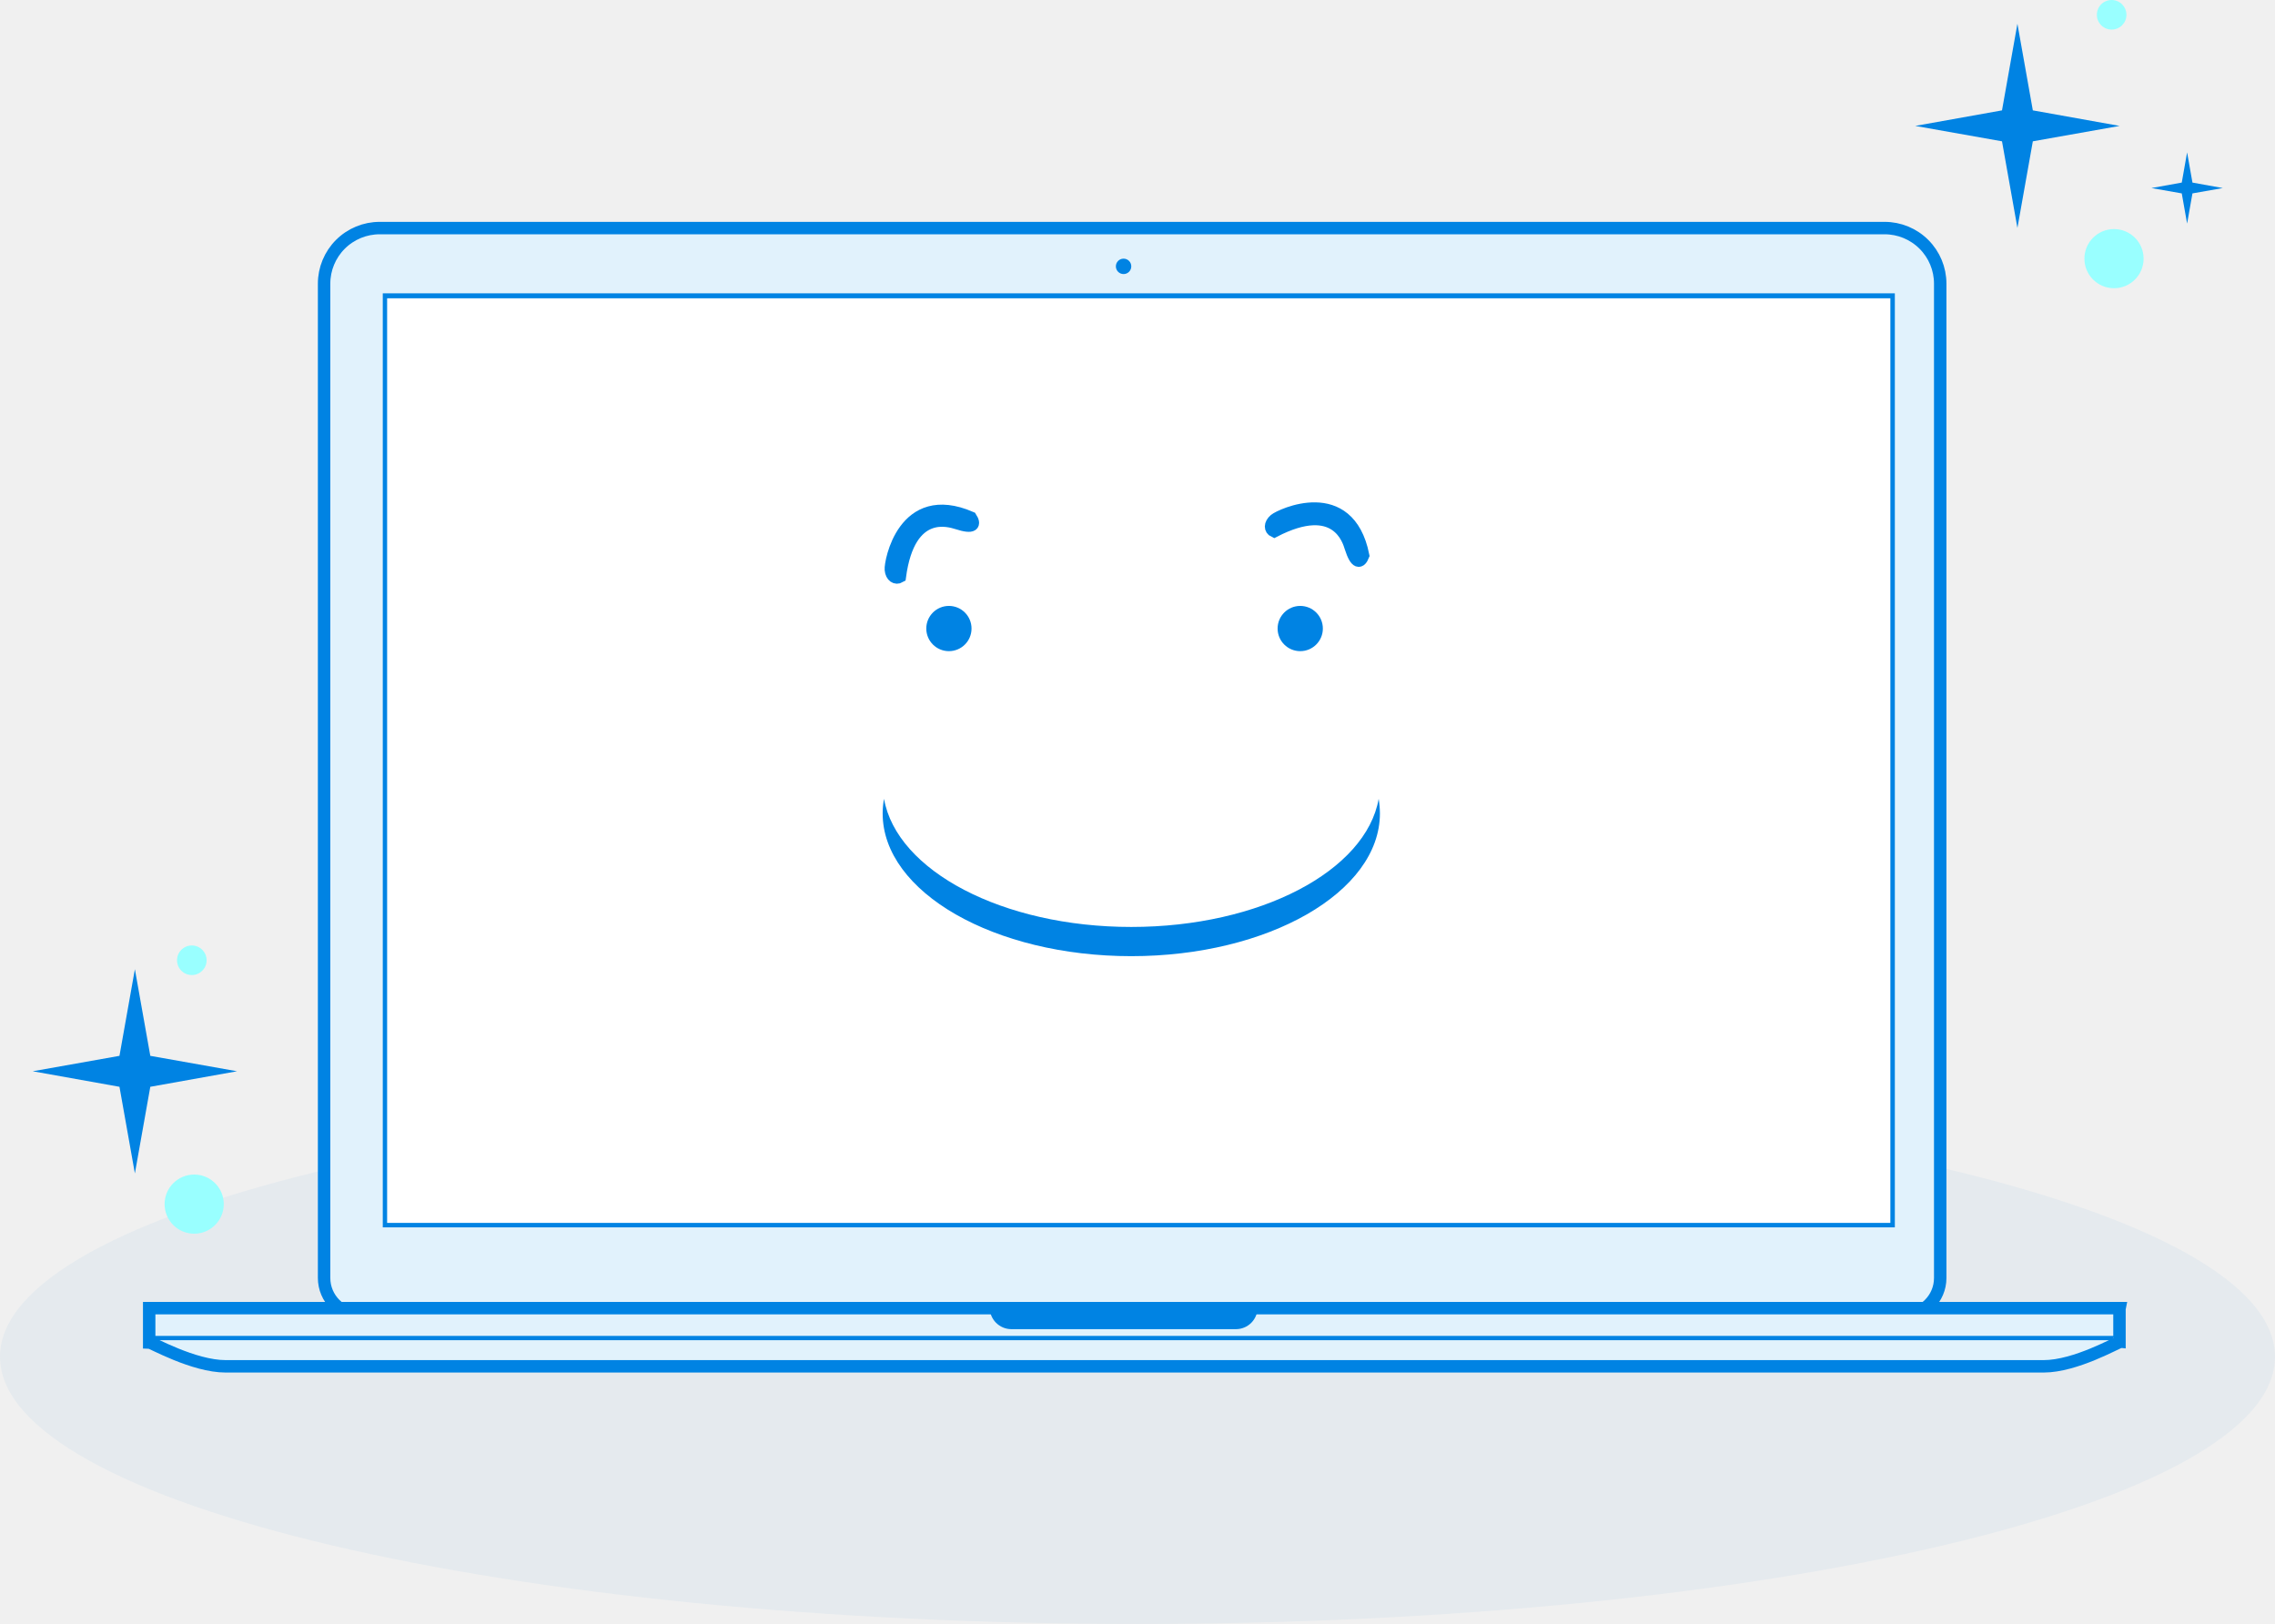
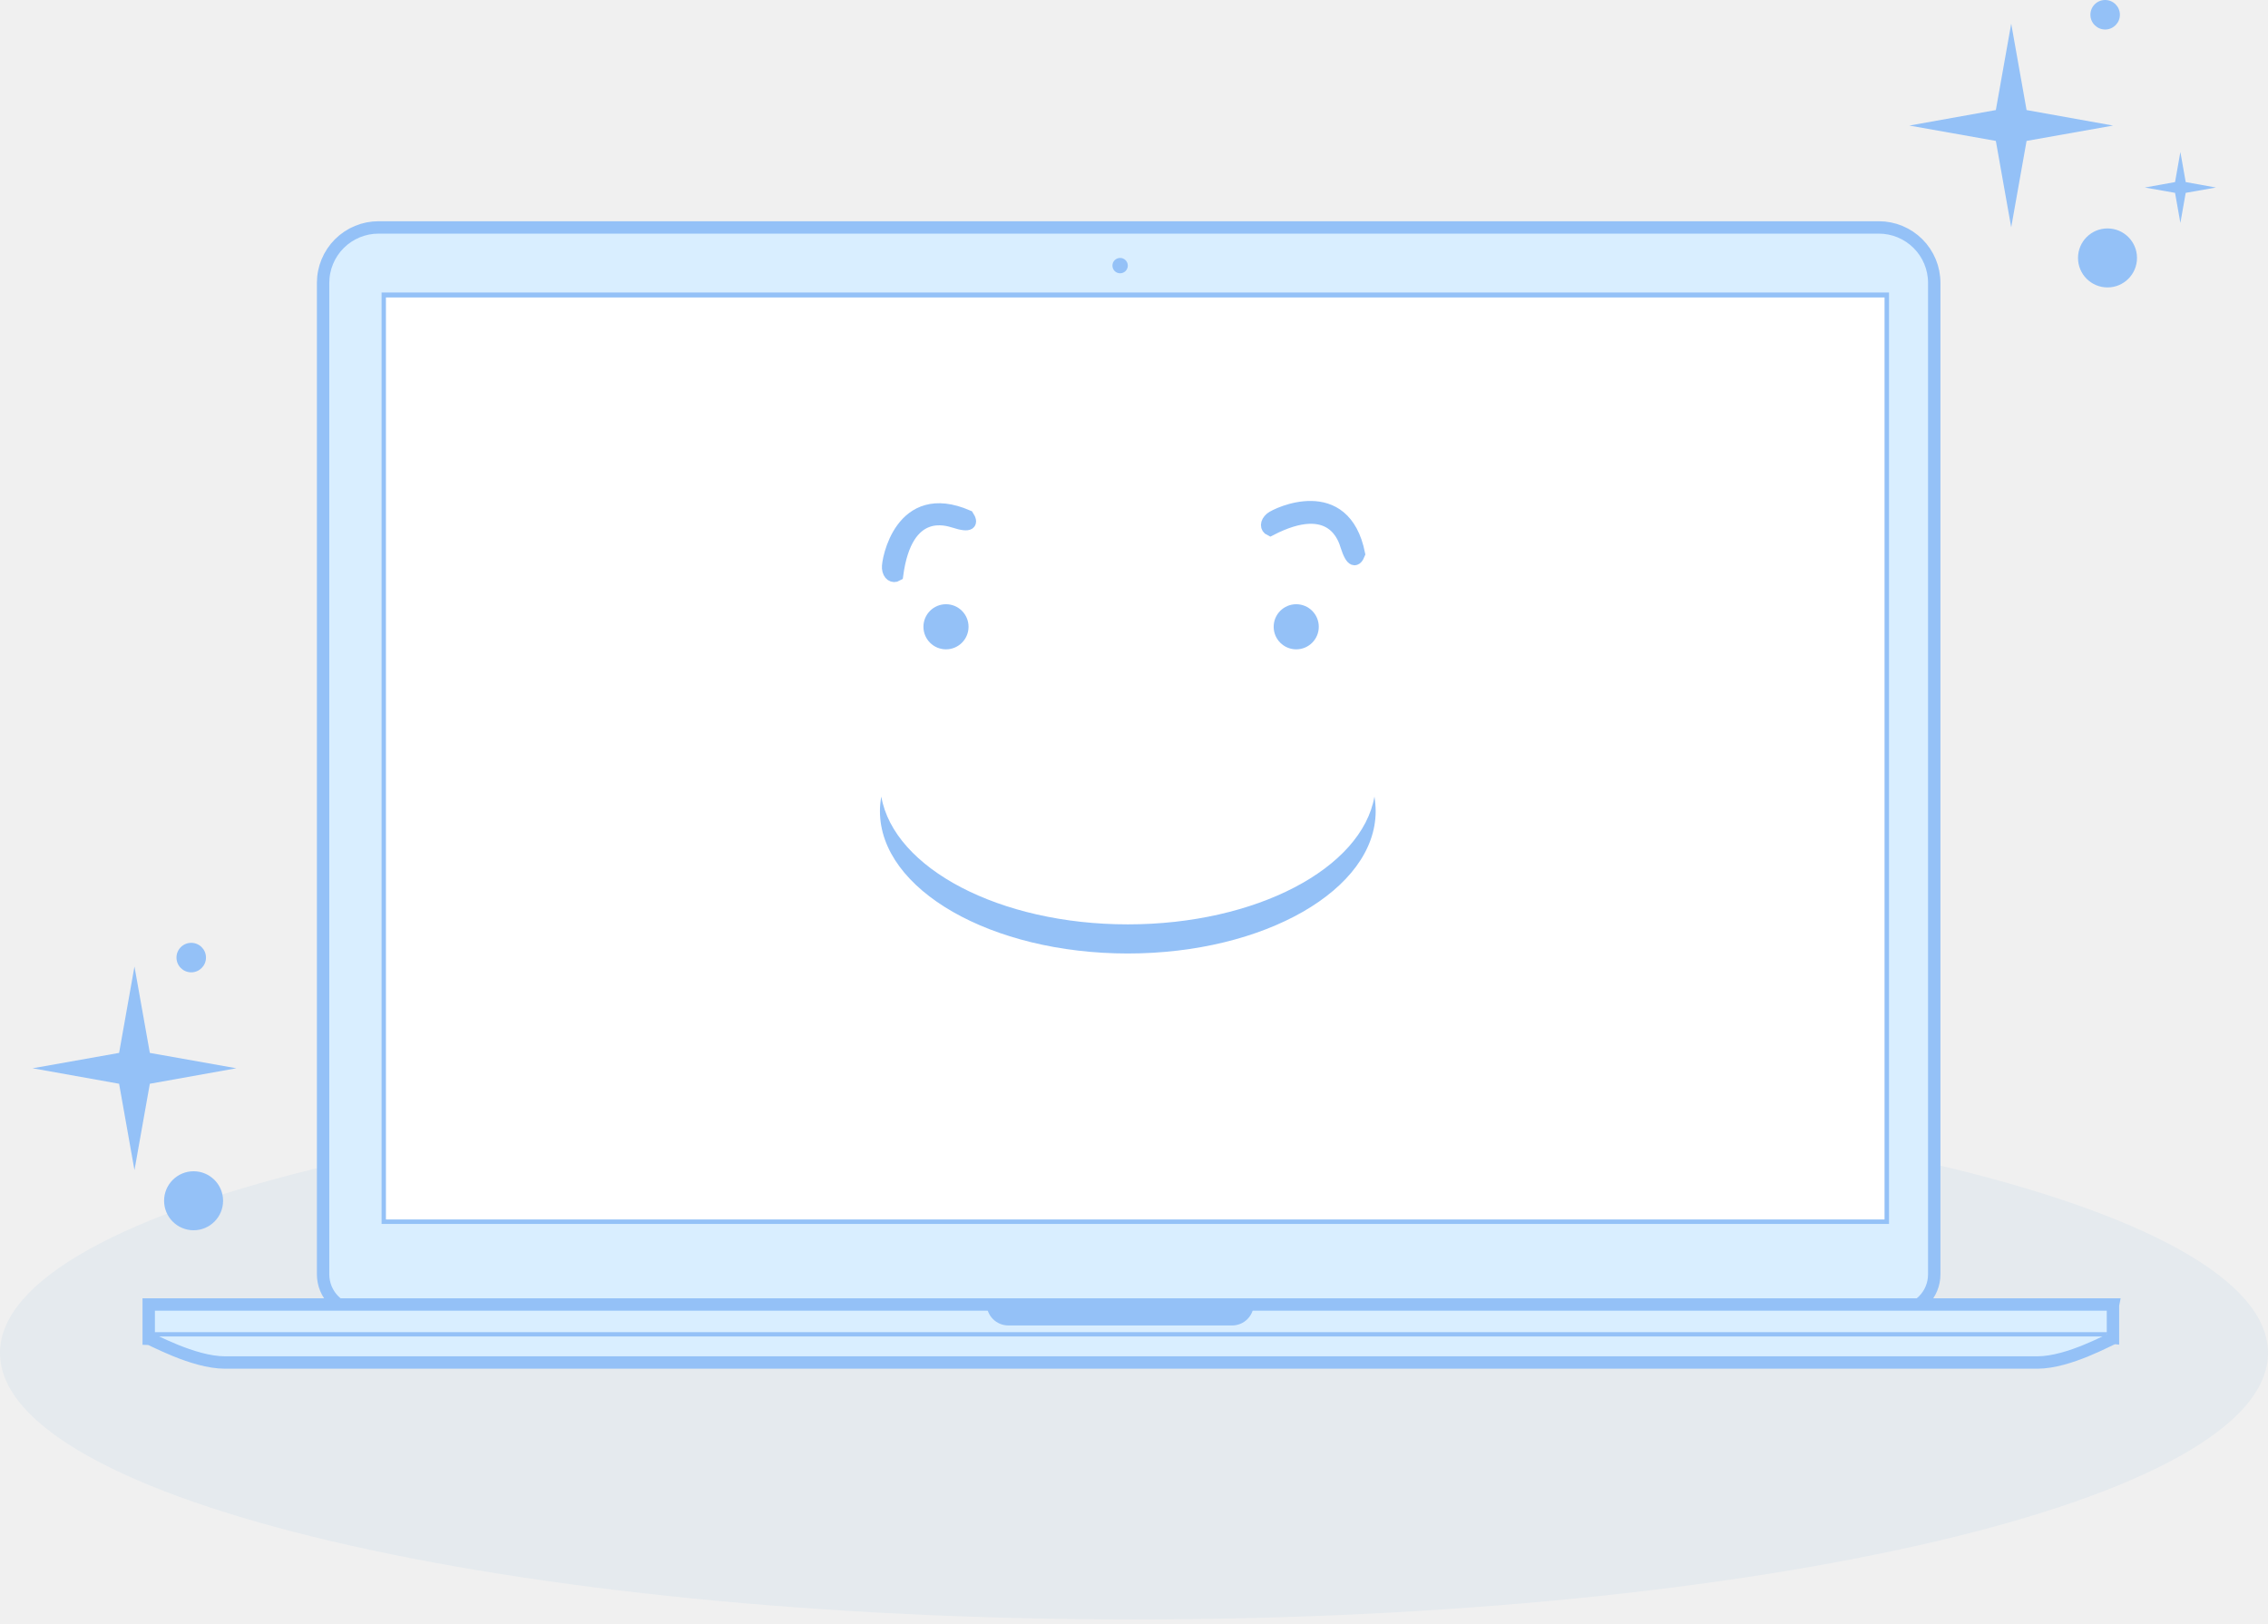
- <svg xmlns="http://www.w3.org/2000/svg" viewBox="0 0 183 130.66">
+ <svg xmlns="http://www.w3.org/2000/svg" width="183" height="131" viewBox="0 0 183 131" fill="none">
+   <g clip-path="url(#clip0_40000788_5690)">
+     <path d="M91.5 130.66C142.034 130.66 183 121.034 183 109.16C183 97.286 142.034 87.66 91.5 87.66C40.966 87.66 0 97.286 0 109.16C0 121.034 40.966 130.66 91.5 130.66Z" fill="#E5EAEE" />
+     <path d="M30.55 18.35C29.962 18.349 29.38 18.463 28.837 18.688C28.293 18.912 27.799 19.241 27.383 19.656C26.967 20.071 26.637 20.564 26.412 21.107C26.186 21.65 26.07 22.232 26.07 22.82V102.82C26.07 103.616 26.386 104.379 26.949 104.941C27.512 105.504 28.275 105.82 29.07 105.82H153.07C153.866 105.82 154.629 105.504 155.192 104.941C155.754 104.379 156.07 103.616 156.07 102.82V22.82C156.07 22.232 155.954 21.65 155.729 21.107C155.504 20.564 155.174 20.071 154.758 19.656C154.341 19.241 153.847 18.912 153.304 18.688C152.76 18.463 152.178 18.349 151.59 18.35H30.55Z" fill="#D9EEFF" stroke="#94C1F7" />
+     <path d="M30.79 98.75H152.42V23.6H30.79V98.75Z" fill="#94C1F7" />
+     <path d="M31.14 98.39H152.06V24H31.14V98.39Z" fill="white" />
+     <path d="M170.5 105.25H12V108C12.18 108 15.57 109.93 18.15 109.93H164.39C166.96 109.93 170.31 107.99 170.49 107.99V105.3L170.5 105.25Z" fill="#D9EEFF" stroke="#94C1F7" />
+     <path d="M12.3 107.48L12.12 107.83H169.9L170.08 107.48H12.3Z" fill="#94C1F7" />
+     <path d="M99.35 106.94H81.35C81.121 106.939 80.893 106.892 80.681 106.803C80.47 106.714 80.277 106.584 80.116 106.421C79.954 106.257 79.826 106.063 79.74 105.851C79.653 105.638 79.609 105.41 79.61 105.18H101.16C101.163 105.41 101.12 105.637 101.035 105.85C100.949 106.063 100.822 106.256 100.661 106.42C100.501 106.584 100.309 106.714 100.098 106.803C99.887 106.892 99.66 106.939 99.43 106.94" fill="#94C1F7" />
+     <path d="M91 21.43C91 21.595 90.934 21.752 90.818 21.869C90.702 21.985 90.544 22.05 90.38 22.05C90.215 22.05 90.058 21.985 89.941 21.869C89.825 21.752 89.76 21.595 89.76 21.43C89.76 21.266 89.825 21.108 89.941 20.992C90.058 20.875 90.215 20.81 90.38 20.81C90.544 20.81 90.702 20.875 90.818 20.992C90.934 21.108 91 21.266 91 21.43Z" fill="#94C1F7" />
+     <path d="M76.33 52.39C77.335 52.39 78.15 51.575 78.15 50.57C78.15 49.565 77.335 48.75 76.33 48.75C75.325 48.75 74.51 49.565 74.51 50.57C74.51 51.575 75.325 52.39 76.33 52.39Z" fill="#94C1F7" />
+     <path d="M104.59 52.39C105.595 52.39 106.41 51.575 106.41 50.57C106.41 49.565 105.595 48.75 104.59 48.75C103.584 48.75 102.77 49.565 102.77 50.57C102.77 51.575 103.584 52.39 104.59 52.39Z" fill="#94C1F7" />
+     <path d="M71.66 45.83C71.6 45.28 72.66 39.29 78.09 41.65C78.43 42.18 78.35 42.53 76.99 42.09C76.49 41.95 73.14 40.72 72.38 46.4C72.07 46.58 71.71 46.38 71.66 45.83Z" fill="#94C1F7" stroke="#94C1F7" />
+     <path d="M102.55 41.82C102.97 41.46 108.47 38.82 109.65 44.69C109.42 45.27 109.09 45.41 108.65 44.04C108.49 43.55 107.57 40.11 102.49 42.74C102.17 42.59 102.13 42.18 102.55 41.82Z" fill="#94C1F7" stroke="#94C1F7" />
+     <path d="M91 74.58C80.65 74.58 72.13 70.06 71.11 64.27C71.038 64.656 71.001 65.047 71 65.44C71 71.79 80 76.93 91 76.93C102 76.93 111 71.79 111 65.44C110.997 65.048 110.963 64.657 110.9 64.27C109.88 70.06 101.36 74.58 91 74.58Z" fill="#94C1F7" />
+     <path d="M162.28 18.34L161.04 11.37L154.06 10.13L161.04 8.88L162.28 1.91L163.52 8.88L170.5 10.13L163.52 11.37L162.28 18.34Z" fill="#94C1F7" />
+     <path d="M175.93 17.99L175.5 15.56L173.06 15.13L175.5 14.69L175.93 12.26L176.36 14.69L178.8 15.13L176.36 15.56L175.93 17.99Z" fill="#94C1F7" />
+     <path d="M170.05 23.19C171.364 23.19 172.43 22.125 172.43 20.81C172.43 19.496 171.364 18.43 170.05 18.43C168.735 18.43 167.67 19.496 167.67 20.81C167.67 22.125 168.735 23.19 170.05 23.19Z" fill="#94C1F7" />
+     <path d="M169.86 2.38C170.517 2.38 171.05 1.847 171.05 1.19C171.05 0.533 170.517 0 169.86 0C169.203 0 168.67 0.533 168.67 1.19C168.67 1.847 169.203 2.38 169.86 2.38Z" fill="#94C1F7" />
+     <path d="M10.85 94.41L9.61 87.44L2.63 86.19L9.61 84.95L10.85 77.98L12.09 84.95L19.07 86.19L12.09 87.44L10.85 94.41Z" fill="#94C1F7" />
+     <path d="M15.62 99.26C16.935 99.26 18 98.194 18 96.88C18 95.566 16.935 94.5 15.62 94.5C14.306 94.5 13.24 95.566 13.24 96.88C13.24 98.194 14.306 99.26 15.62 99.26Z" fill="#94C1F7" />
+     <path d="M15.43 78.45C16.087 78.45 16.62 77.917 16.62 77.26C16.62 76.603 16.087 76.07 15.43 76.07C14.773 76.07 14.24 76.603 14.24 77.26C14.24 77.917 14.773 78.45 15.43 78.45Z" fill="#94C1F7" />
+   </g>
  <defs>
-     <style>.cls-1{fill:#e5eaee;}.cls-2{fill:#e1f2fc;}.cls-2,.cls-6{stroke:#0083e3;}.cls-3,.cls-6{fill:#0083e3;}.cls-4{fill:#fff;}.cls-5{fill:none;}.cls-7{fill:#9ff;}</style>
+     <clipPath id="clip0_40000788_5690">
+       <rect width="183" height="130.66" fill="white" />
+     </clipPath>
  </defs>
-   <g>
-     <ellipse class="cls-1" cx="91.5" cy="109.16" rx="91.5" ry="21.5" />
-     <path class="cls-2" d="M30.55,18.35a4.47,4.47,0,0,0-4.48,4.47v80a3,3,0,0,0,3,3h124a3,3,0,0,0,3-3h0v-80a4.47,4.47,0,0,0-4.48-4.47Z" />
-     <path class="cls-3" d="M30.79,98.75H152.42V23.6H30.79Z" />
-     <path class="cls-4" d="M31.14,98.39H152.06V24H31.14Z" />
-     <path class="cls-5" d="M18,109.44a14.72,14.72,0,0,1-5.53-1.7l-.34-.16v-2.24h158v2.24l-.34.16a14.77,14.77,0,0,1-5.49,1.7Z" />
-     <path class="cls-2" d="M170.5,105.25H12V108c.18,0,3.57,1.93,6.15,1.93H164.39c2.57,0,5.92-1.94,6.1-1.94v-2.69Z" />
-     <path class="cls-3" d="M12.3,107.48l-.18.35H169.9l.18-.35Z" />
-     <path class="cls-3" d="M99.35,106.94h-18a1.75,1.75,0,0,1-1.74-1.76h0v0h21.55v0a1.74,1.74,0,0,1-1.73,1.76h0" />
-     <path class="cls-3" d="M91,21.43a.62.62,0,0,1-.62.62.62.62,0,0,1,0-1.24h0a.62.62,0,0,1,.62.62" />
-     <circle class="cls-3" cx="76.33" cy="50.57" r="1.82" />
-     <circle class="cls-3" cx="104.59" cy="50.57" r="1.82" />
-     <path class="cls-6" d="M71.66,45.83c-.06-.55,1-6.54,6.43-4.18.34.53.26.88-1.1.44-.5-.14-3.85-1.37-4.61,4.31C72.07,46.58,71.71,46.38,71.66,45.83Z" />
-     <path class="cls-6" d="M102.55,41.82c.42-.36,5.92-3,7.1,2.87-.23.58-.56.72-1-.65-.16-.49-1.08-3.93-6.16-1.3C102.17,42.59,102.13,42.18,102.55,41.82Z" />
-     <path class="cls-3" d="M91,74.58c-10.35,0-18.87-4.52-19.89-10.31A6.53,6.53,0,0,0,71,65.44c0,6.35,9,11.49,20,11.49s20-5.14,20-11.49a7.59,7.59,0,0,0-.1-1.17C109.88,70.06,101.36,74.58,91,74.58Z" />
-     <polygon class="cls-3" points="162.28 18.34 161.04 11.37 154.06 10.13 161.04 8.88 162.28 1.91 163.52 8.88 170.5 10.13 163.52 11.37 162.28 18.34" />
-     <polygon class="cls-3" points="175.93 17.99 175.5 15.56 173.06 15.13 175.5 14.69 175.93 12.26 176.36 14.69 178.8 15.13 176.36 15.56 175.93 17.99" />
-     <circle class="cls-7" cx="170.05" cy="20.81" r="2.38" />
-     <circle class="cls-7" cx="169.86" cy="1.19" r="1.19" />
-     <polygon class="cls-3" points="10.85 94.41 9.61 87.44 2.63 86.19 9.61 84.95 10.85 77.98 12.09 84.95 19.07 86.19 12.09 87.44 10.85 94.41" />
-     <circle class="cls-7" cx="15.62" cy="96.88" r="2.38" />
-     <circle class="cls-7" cx="15.43" cy="77.26" r="1.19" />
-   </g>
</svg>
